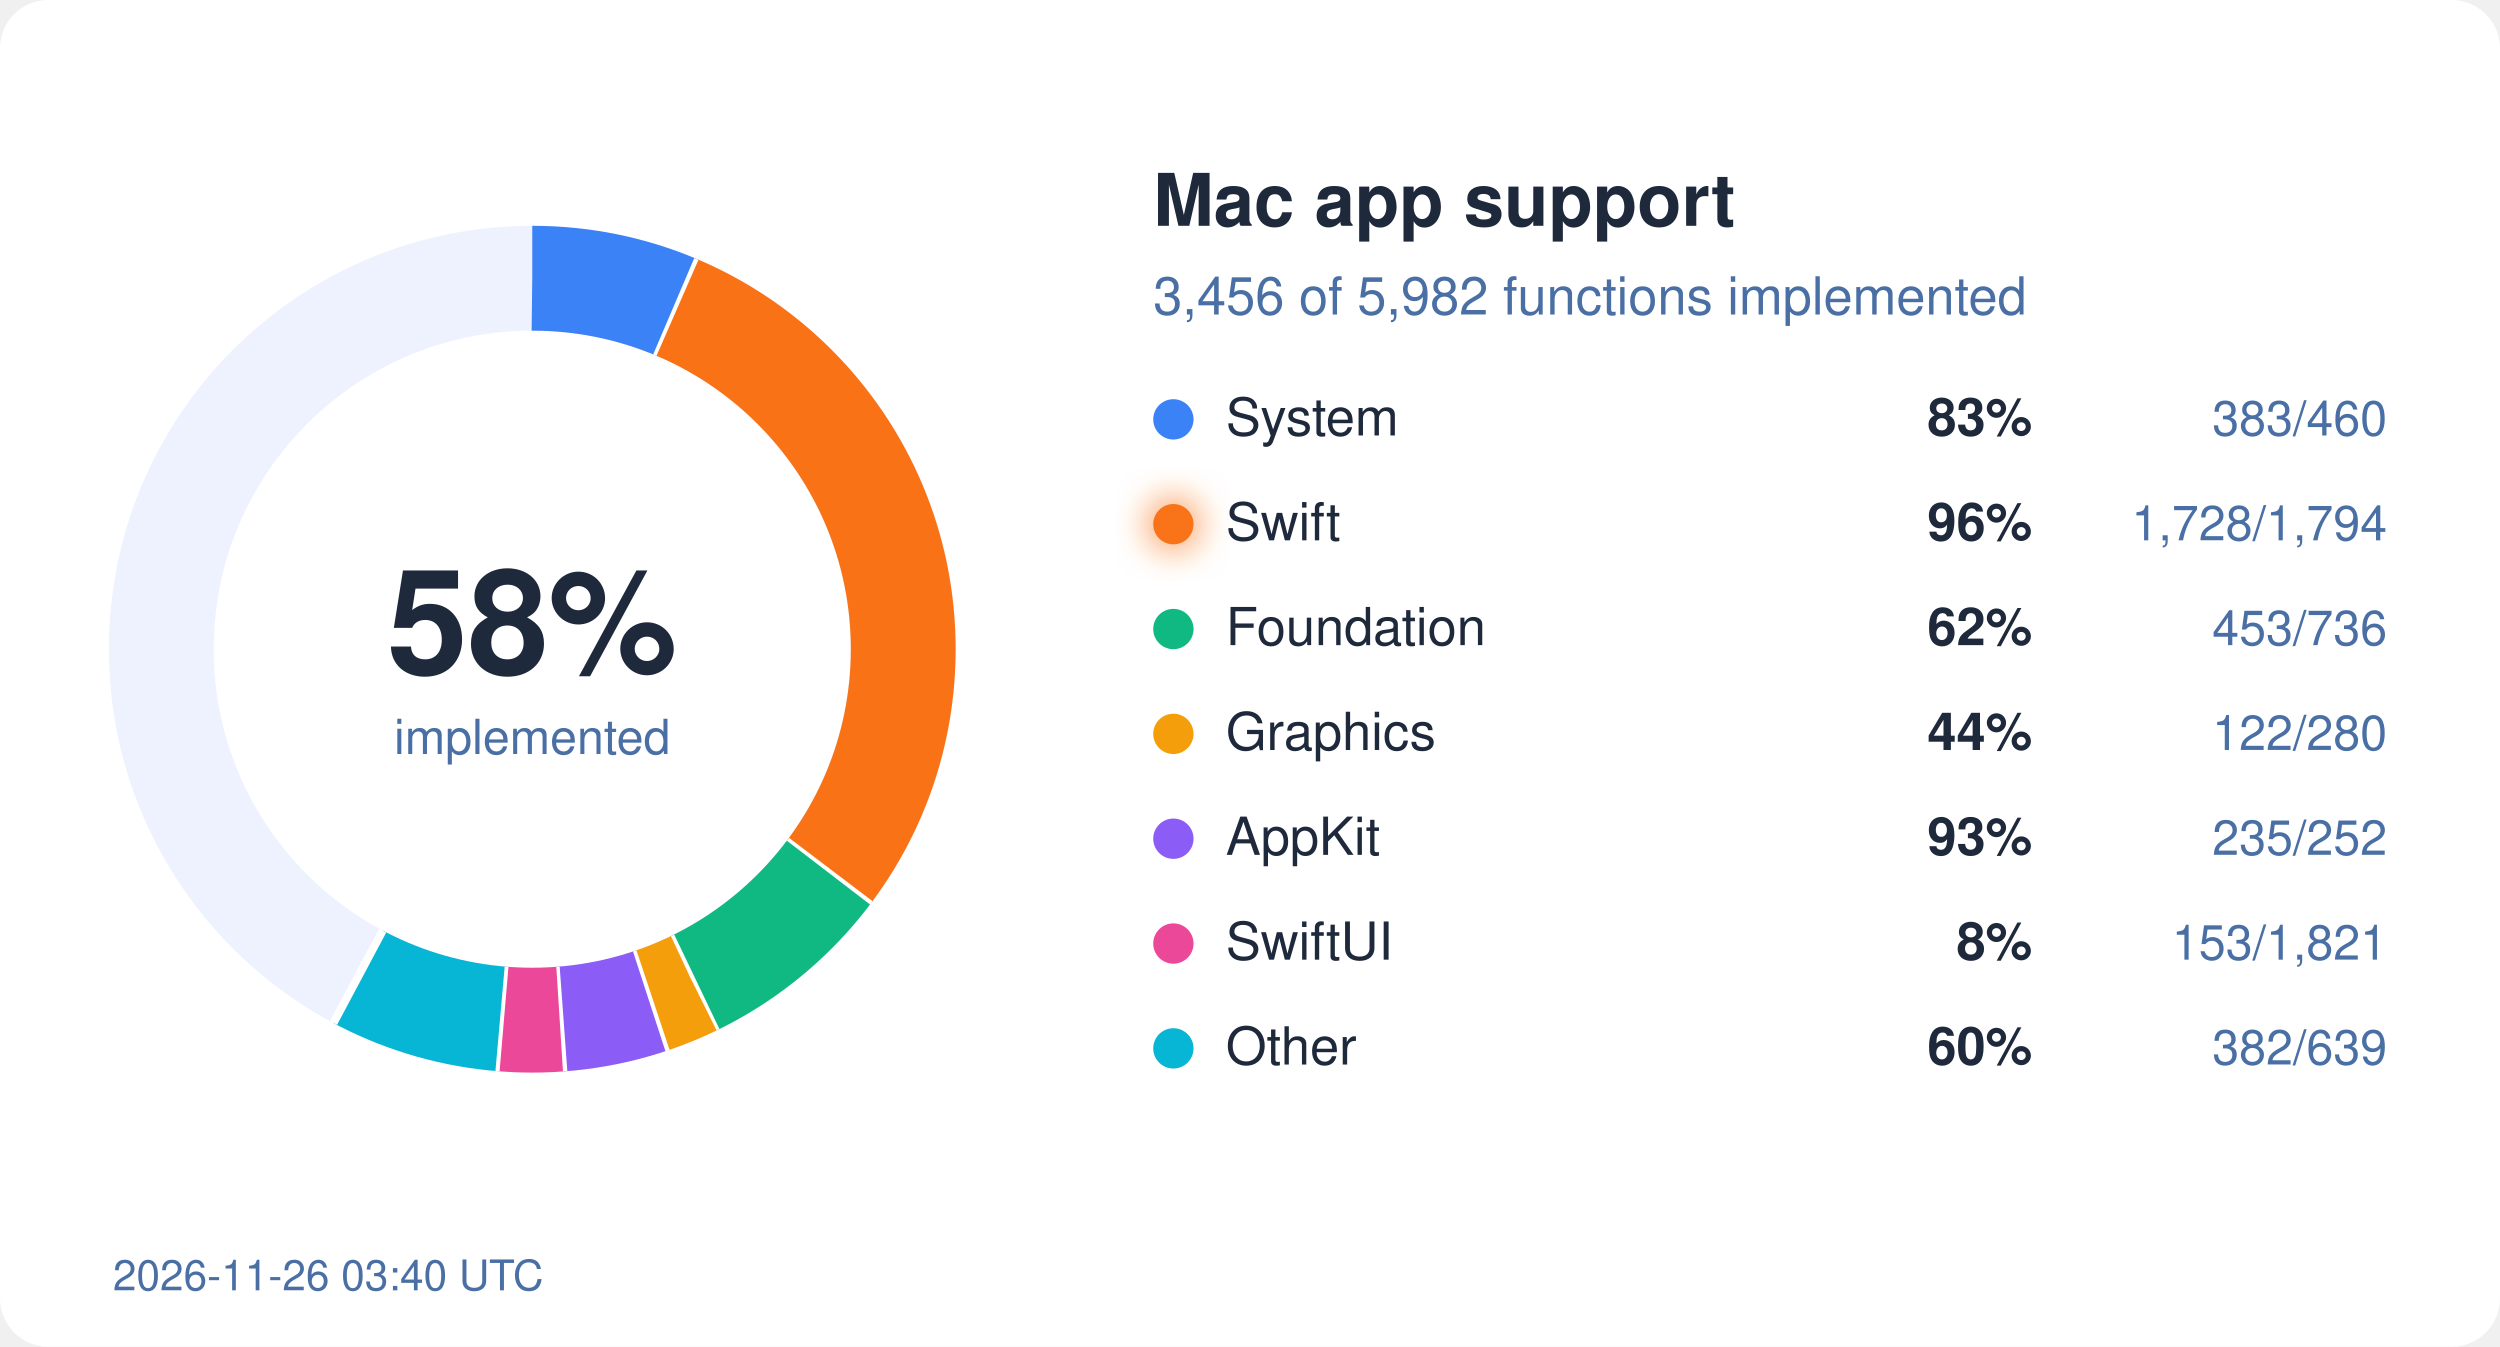
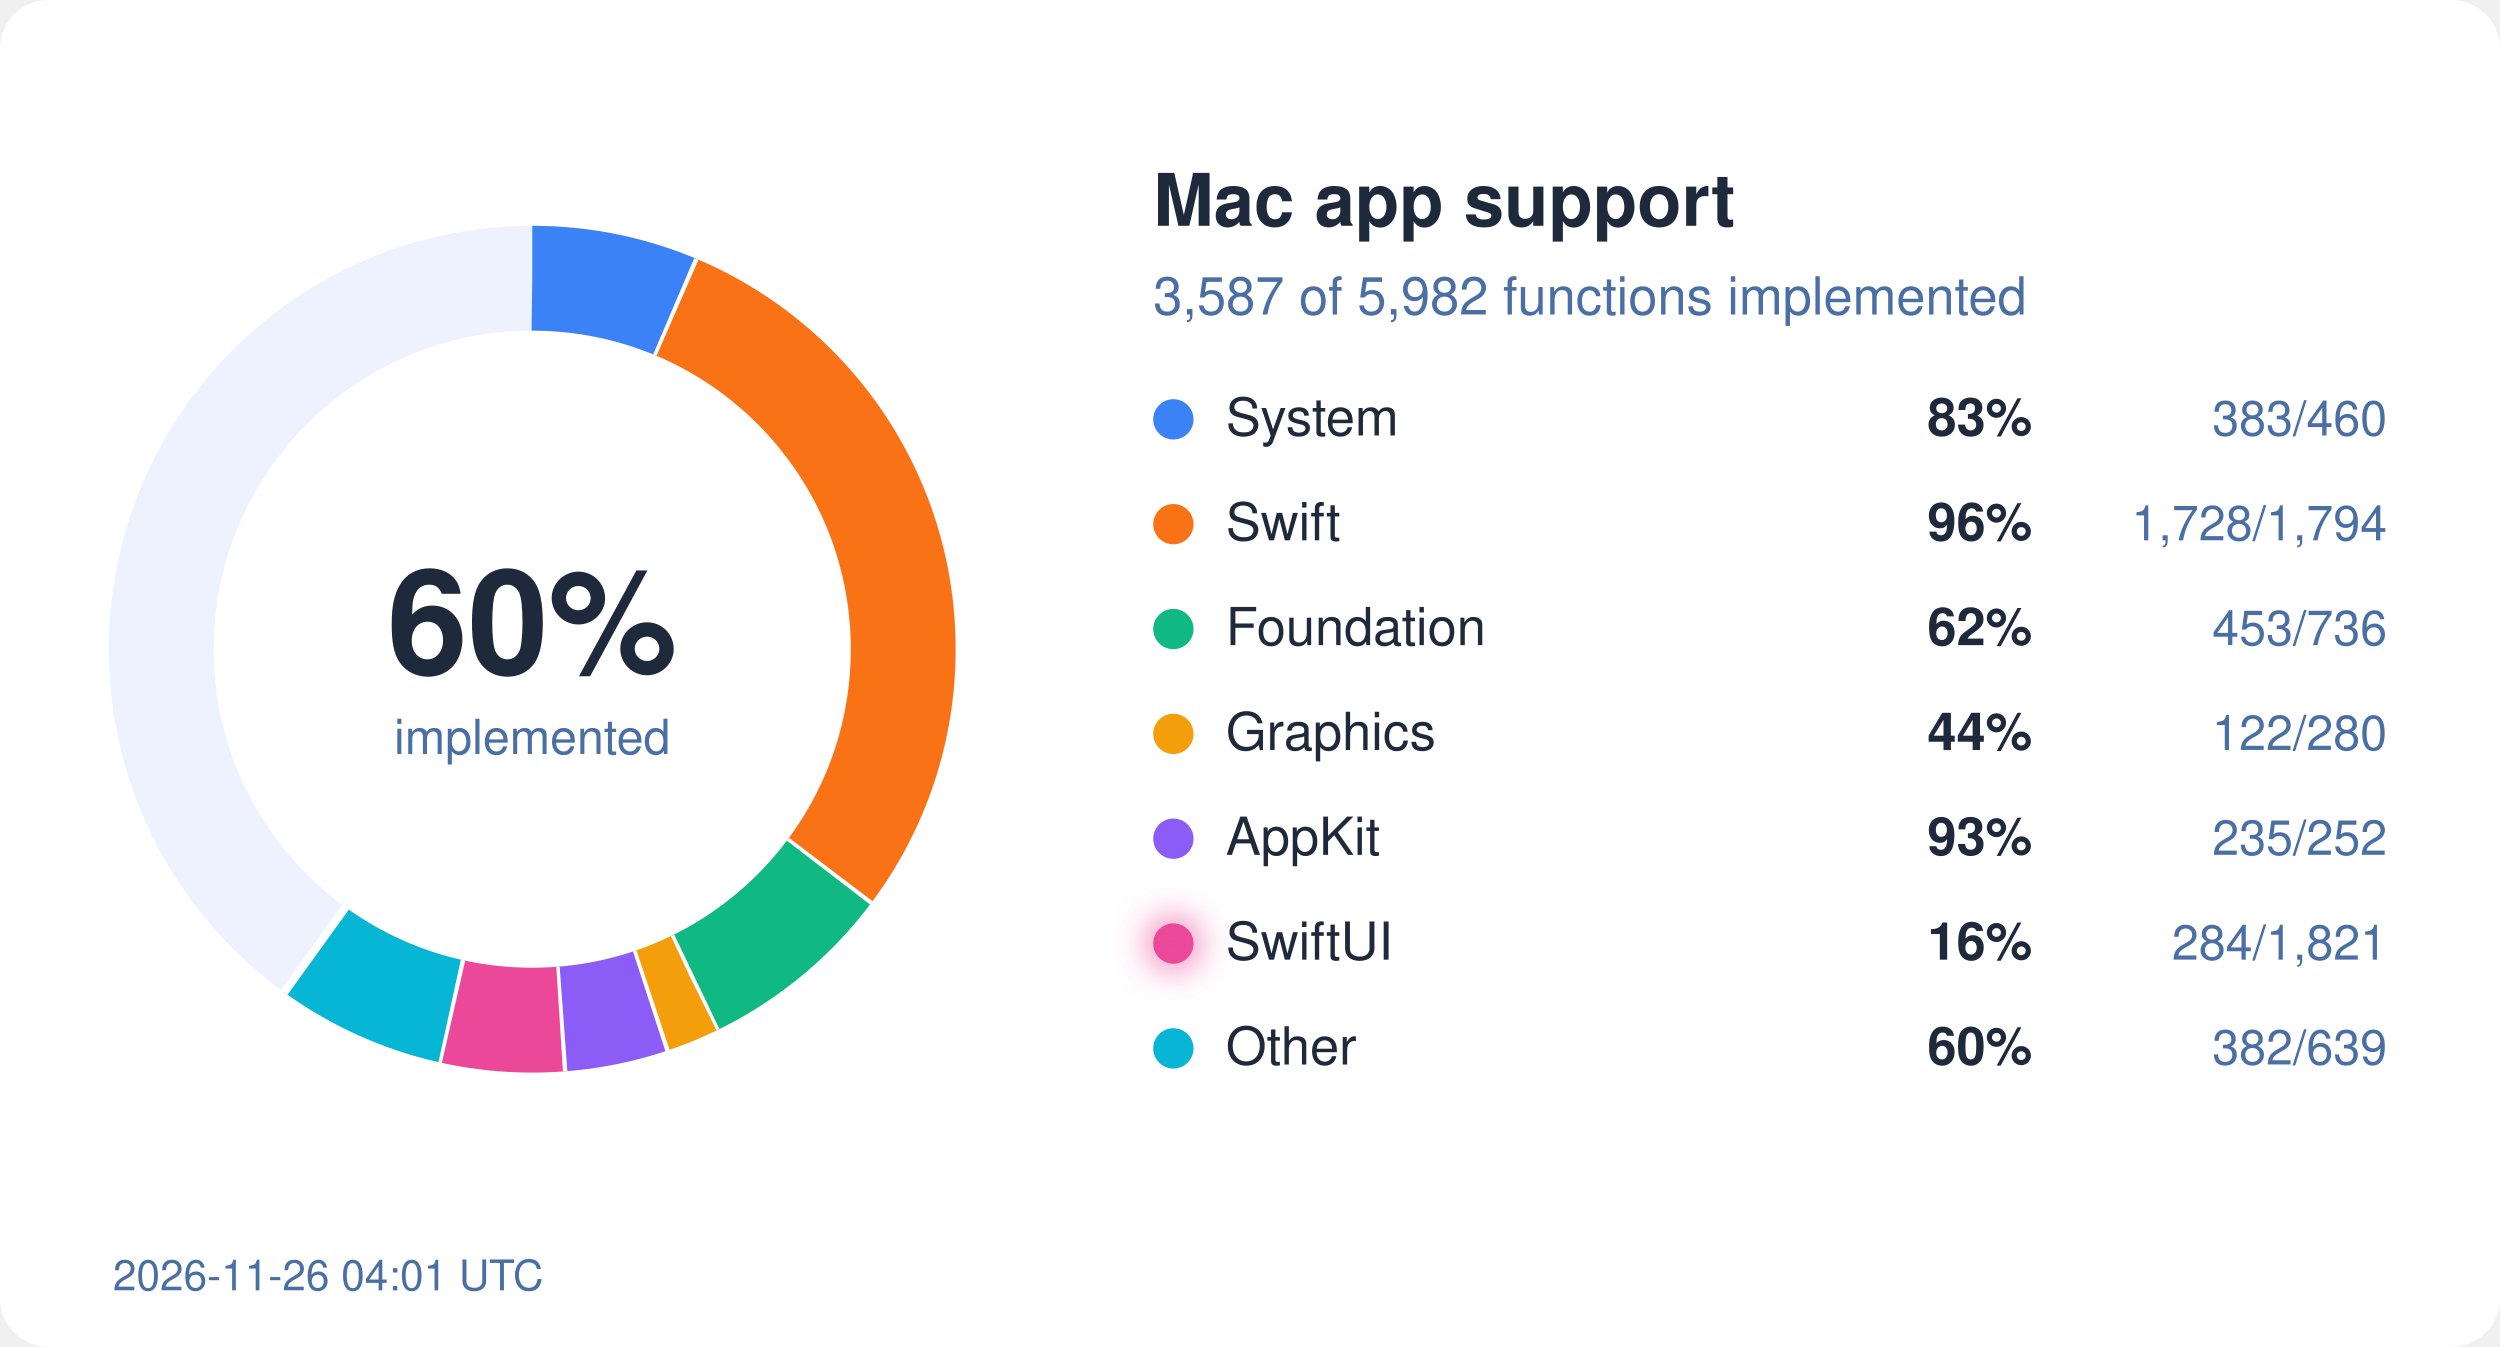
<svg xmlns="http://www.w3.org/2000/svg" width="620" height="334" viewBox="0 0 620 334">
  <style>
  text { font-family: system-ui, -apple-system, "Segoe UI", Helvetica, Arial, sans-serif; }
  .bg { fill: #ffffff; } .ink { fill: #1e293b; } .mute { fill: #4a6fa5; }
  .track { stroke: #eef2ff; } .gap { stroke: #ffffff; }
  .s-System { stroke: #3b82f6; } .f-System { fill: #3b82f6; }
  .s-Swift { stroke: #f97316; } .f-Swift { fill: #f97316; }
  .s-Foundation { stroke: #10b981; } .f-Foundation { fill: #10b981; }
  .s-Graphics { stroke: #f59e0b; } .f-Graphics { fill: #f59e0b; }
  .s-AppKit { stroke: #8b5cf6; } .f-AppKit { fill: #8b5cf6; }
  .s-SwiftUI { stroke: #ec4899; } .f-SwiftUI { fill: #ec4899; }
  .s-Other { stroke: #06b6d4; } .f-Other { fill: #06b6d4; }
  @media (prefers-color-scheme: dark) {
    .bg { fill: #0d1117; } .ink { fill: #e6edf3; } .mute { fill: #8fb4e3; }
    .track { stroke: #12263f; } .gap { stroke: #0d1117; }
    .s-System { stroke: #60a5fa; } .f-System { fill: #60a5fa; }
    .s-Swift { stroke: #fb923c; } .f-Swift { fill: #fb923c; }
    .s-Foundation { stroke: #34d399; } .f-Foundation { fill: #34d399; }
    .s-Graphics { stroke: #fbbf24; } .f-Graphics { fill: #fbbf24; }
    .s-AppKit { stroke: #a78bfa; } .f-AppKit { fill: #a78bfa; }
    .s-SwiftUI { stroke: #f472b6; } .f-SwiftUI { fill: #f472b6; }
    .s-Other { stroke: #22d3ee; } .f-Other { fill: #22d3ee; }
  }
</style>
  <defs>
    <filter id="glow" x="-50%" y="-50%" width="200%" height="200%">
      <feGaussianBlur stdDeviation="4" />
    </filter>
  </defs>
  <rect width="620" height="334" rx="12" class="bg" />
  <circle cx="132" cy="161" r="92" fill="none" class="track" stroke-width="26" />
  <circle cx="132" cy="161" r="92" fill="none" class="s-System" stroke-width="26" stroke-dasharray="37.01 578.05" stroke-dashoffset="-0.00" transform="rotate(-90 132 161)" />
  <line x1="162.9" y1="88.3" x2="173.1" y2="64.4" class="gap" stroke-width="2" />
  <circle cx="132" cy="161" r="92" fill="none" class="s-Swift" stroke-width="26" stroke-dasharray="166.98 578.05" stroke-dashoffset="-37.01" transform="rotate(-90 132 161)" />
  <line x1="195.1" y1="208.6" x2="215.8" y2="224.3" class="gap" stroke-width="2" />
  <circle cx="132" cy="161" r="92" fill="none" class="s-Foundation" stroke-width="26" stroke-dasharray="43.77 578.05" stroke-dashoffset="-203.99" transform="rotate(-90 132 161)" />
  <line x1="166.3" y1="232.2" x2="177.5" y2="255.6" class="gap" stroke-width="2" />
  <circle cx="132" cy="161" r="92" fill="none" class="s-Graphics" stroke-width="26" stroke-dasharray="11.79 578.05" stroke-dashoffset="-247.76" transform="rotate(-90 132 161)" />
  <line x1="156.9" y1="236.0" x2="165.1" y2="260.7" class="gap" stroke-width="2" />
  <circle cx="132" cy="161" r="92" fill="none" class="s-AppKit" stroke-width="26" stroke-dasharray="22.71 578.05" stroke-dashoffset="-259.55" transform="rotate(-90 132 161)" />
  <line x1="137.8" y1="239.8" x2="139.7" y2="265.7" class="gap" stroke-width="2" />
-   <circle cx="132" cy="161" r="92" fill="none" class="s-SwiftUI" stroke-width="26" stroke-dasharray="14.78 578.05" stroke-dashoffset="-282.26" transform="rotate(-90 132 161)" />
-   <line x1="125.1" y1="239.7" x2="122.9" y2="265.6" class="gap" stroke-width="2" />
-   <circle cx="132" cy="161" r="92" fill="none" class="s-Other" stroke-width="26" stroke-dasharray="36.91 578.05" stroke-dashoffset="-297.05" transform="rotate(-90 132 161)" />
-   <line x1="94.9" y1="230.8" x2="82.7" y2="253.7" class="gap" stroke-width="2" />
-   <text x="132" y="167" text-anchor="middle" class="ink" font-size="36" font-weight="700">58%</text>
+   <circle cx="132" cy="161" r="92" fill="none" class="s-SwiftUI" stroke-width="26" stroke-dasharray="27.44 578.05" stroke-dashoffset="-282.26" transform="rotate(-90 132 161)" />
+   <line x1="114.4" y1="238.0" x2="108.6" y2="263.4" class="gap" stroke-width="2" />
+   <circle cx="132" cy="161" r="92" fill="none" class="s-Other" stroke-width="26" stroke-dasharray="36.91 578.05" stroke-dashoffset="-309.71" transform="rotate(-90 132 161)" />
+   <line x1="85.7" y1="225.0" x2="70.5" y2="246.1" class="gap" stroke-width="2" />
+   <text x="132" y="167" text-anchor="middle" class="ink" font-size="36" font-weight="700">60%</text>
  <text x="132" y="187" text-anchor="middle" class="mute" font-size="12">implemented</text>
  <text x="286" y="56" class="ink" font-size="18" font-weight="600">Mac app support</text>
-   <text x="286" y="78" class="mute" font-size="13">3,456 of 5,982 functions implemented</text>
+   <text x="286" y="78" class="mute" font-size="13">3,587 of 5,982 functions implemented</text>
  <circle cx="291" cy="104" r="5" class="f-System" />
  <text x="304" y="108" class="ink" font-size="13">System</text>
  <text x="504" y="108" class="ink" font-size="13" font-weight="600" text-anchor="end">83%</text>
  <text x="592" y="108" class="mute" font-size="12" text-anchor="end">383/460</text>
  <circle cx="291" cy="130" r="5" class="f-Swift" />
  <text x="304" y="134" class="ink" font-size="13">Swift</text>
-   <circle cx="291" cy="130" r="7" class="f-Swift" filter="url(#glow)" opacity="0.6" />
  <text x="504" y="134" class="ink" font-size="13" font-weight="600" text-anchor="end">96%</text>
  <text x="592" y="134" class="mute" font-size="12" text-anchor="end">1,728/1,794</text>
  <circle cx="291" cy="156" r="5" class="f-Foundation" />
  <text x="304" y="160" class="ink" font-size="13">Foundation</text>
  <text x="504" y="160" class="ink" font-size="13" font-weight="600" text-anchor="end">62%</text>
  <text x="592" y="160" class="mute" font-size="12" text-anchor="end">453/736</text>
  <circle cx="291" cy="182" r="5" class="f-Graphics" />
  <text x="304" y="186" class="ink" font-size="13">Graphics</text>
  <text x="504" y="186" class="ink" font-size="13" font-weight="600" text-anchor="end">44%</text>
  <text x="592" y="186" class="mute" font-size="12" text-anchor="end">122/280</text>
  <circle cx="291" cy="208" r="5" class="f-AppKit" />
  <text x="304" y="212" class="ink" font-size="13">AppKit</text>
  <text x="504" y="212" class="ink" font-size="13" font-weight="600" text-anchor="end">93%</text>
  <text x="592" y="212" class="mute" font-size="12" text-anchor="end">235/252</text>
  <circle cx="291" cy="234" r="5" class="f-SwiftUI" />
  <text x="304" y="238" class="ink" font-size="13">SwiftUI</text>
-   <text x="504" y="238" class="ink" font-size="13" font-weight="600" text-anchor="end">8%</text>
-   <text x="592" y="238" class="mute" font-size="12" text-anchor="end">153/1,821</text>
+   <circle cx="291" cy="234" r="7" class="f-SwiftUI" filter="url(#glow)" opacity="0.6" />
+   <text x="504" y="238" class="ink" font-size="13" font-weight="600" text-anchor="end">16%</text>
+   <text x="592" y="238" class="mute" font-size="12" text-anchor="end">284/1,821</text>
  <circle cx="291" cy="260" r="5" class="f-Other" />
  <text x="304" y="264" class="ink" font-size="13">Other</text>
  <text x="504" y="264" class="ink" font-size="13" font-weight="600" text-anchor="end">60%</text>
  <text x="592" y="264" class="mute" font-size="12" text-anchor="end">382/639</text>
-   <text x="28" y="320" class="mute" font-size="10.5">2026-11-26 03:40 UTC</text>
+   <text x="28" y="320" class="mute" font-size="10.5">2026-11-26 04:01 UTC</text>
</svg>
